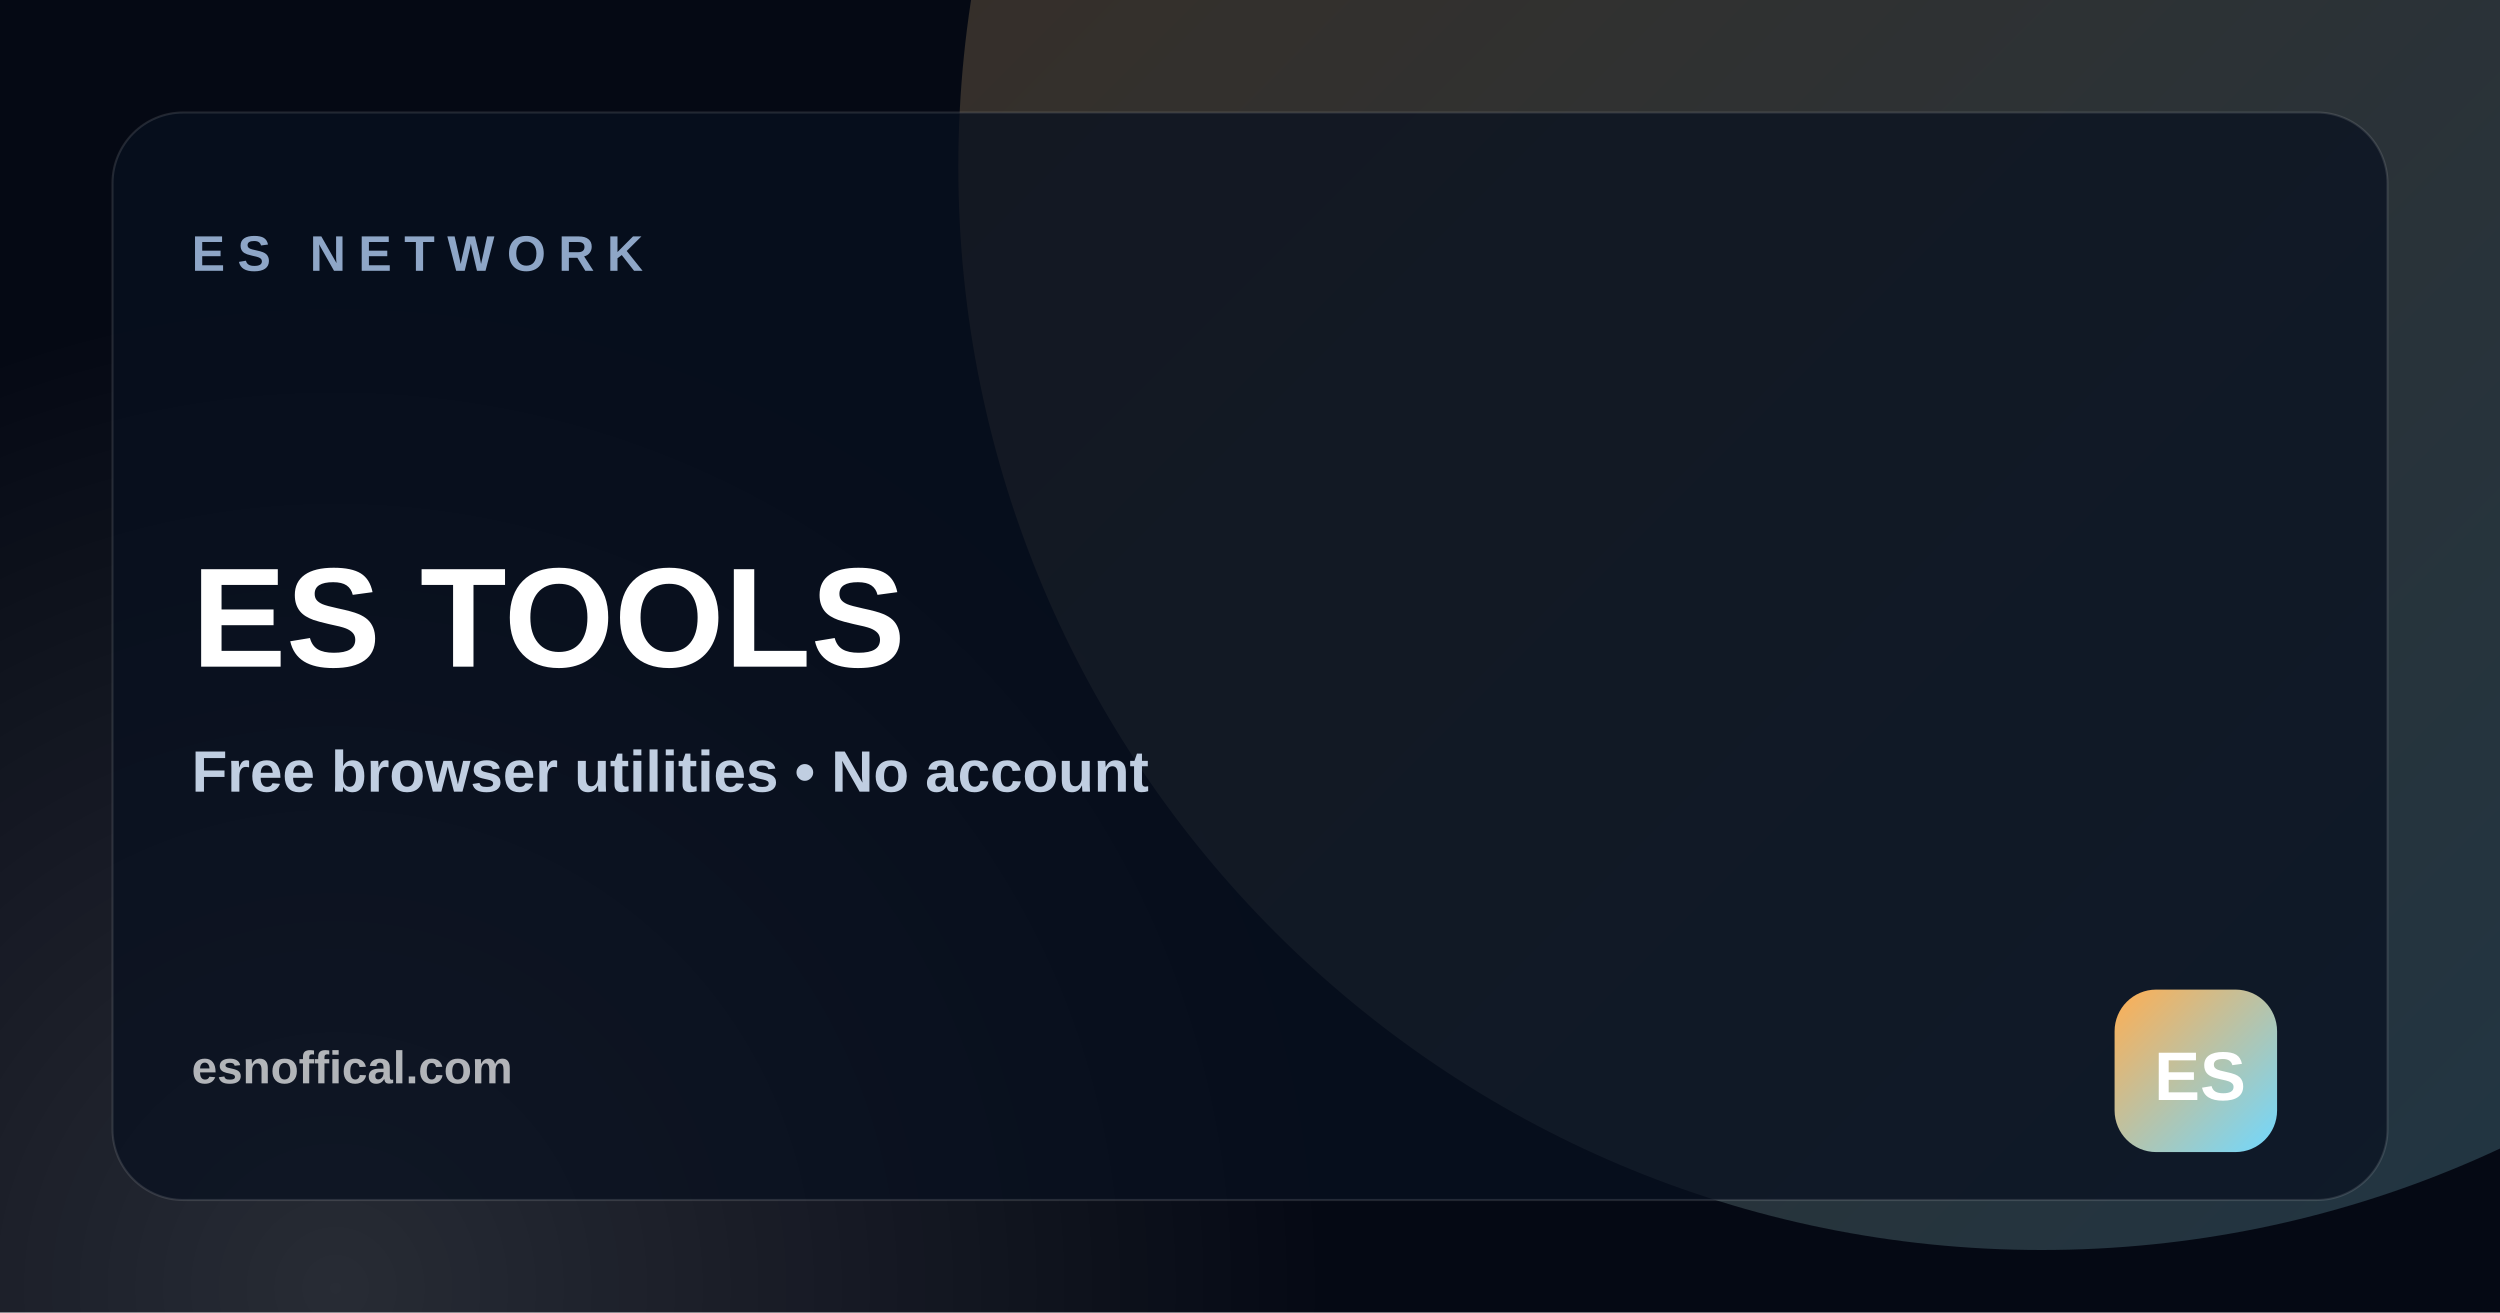
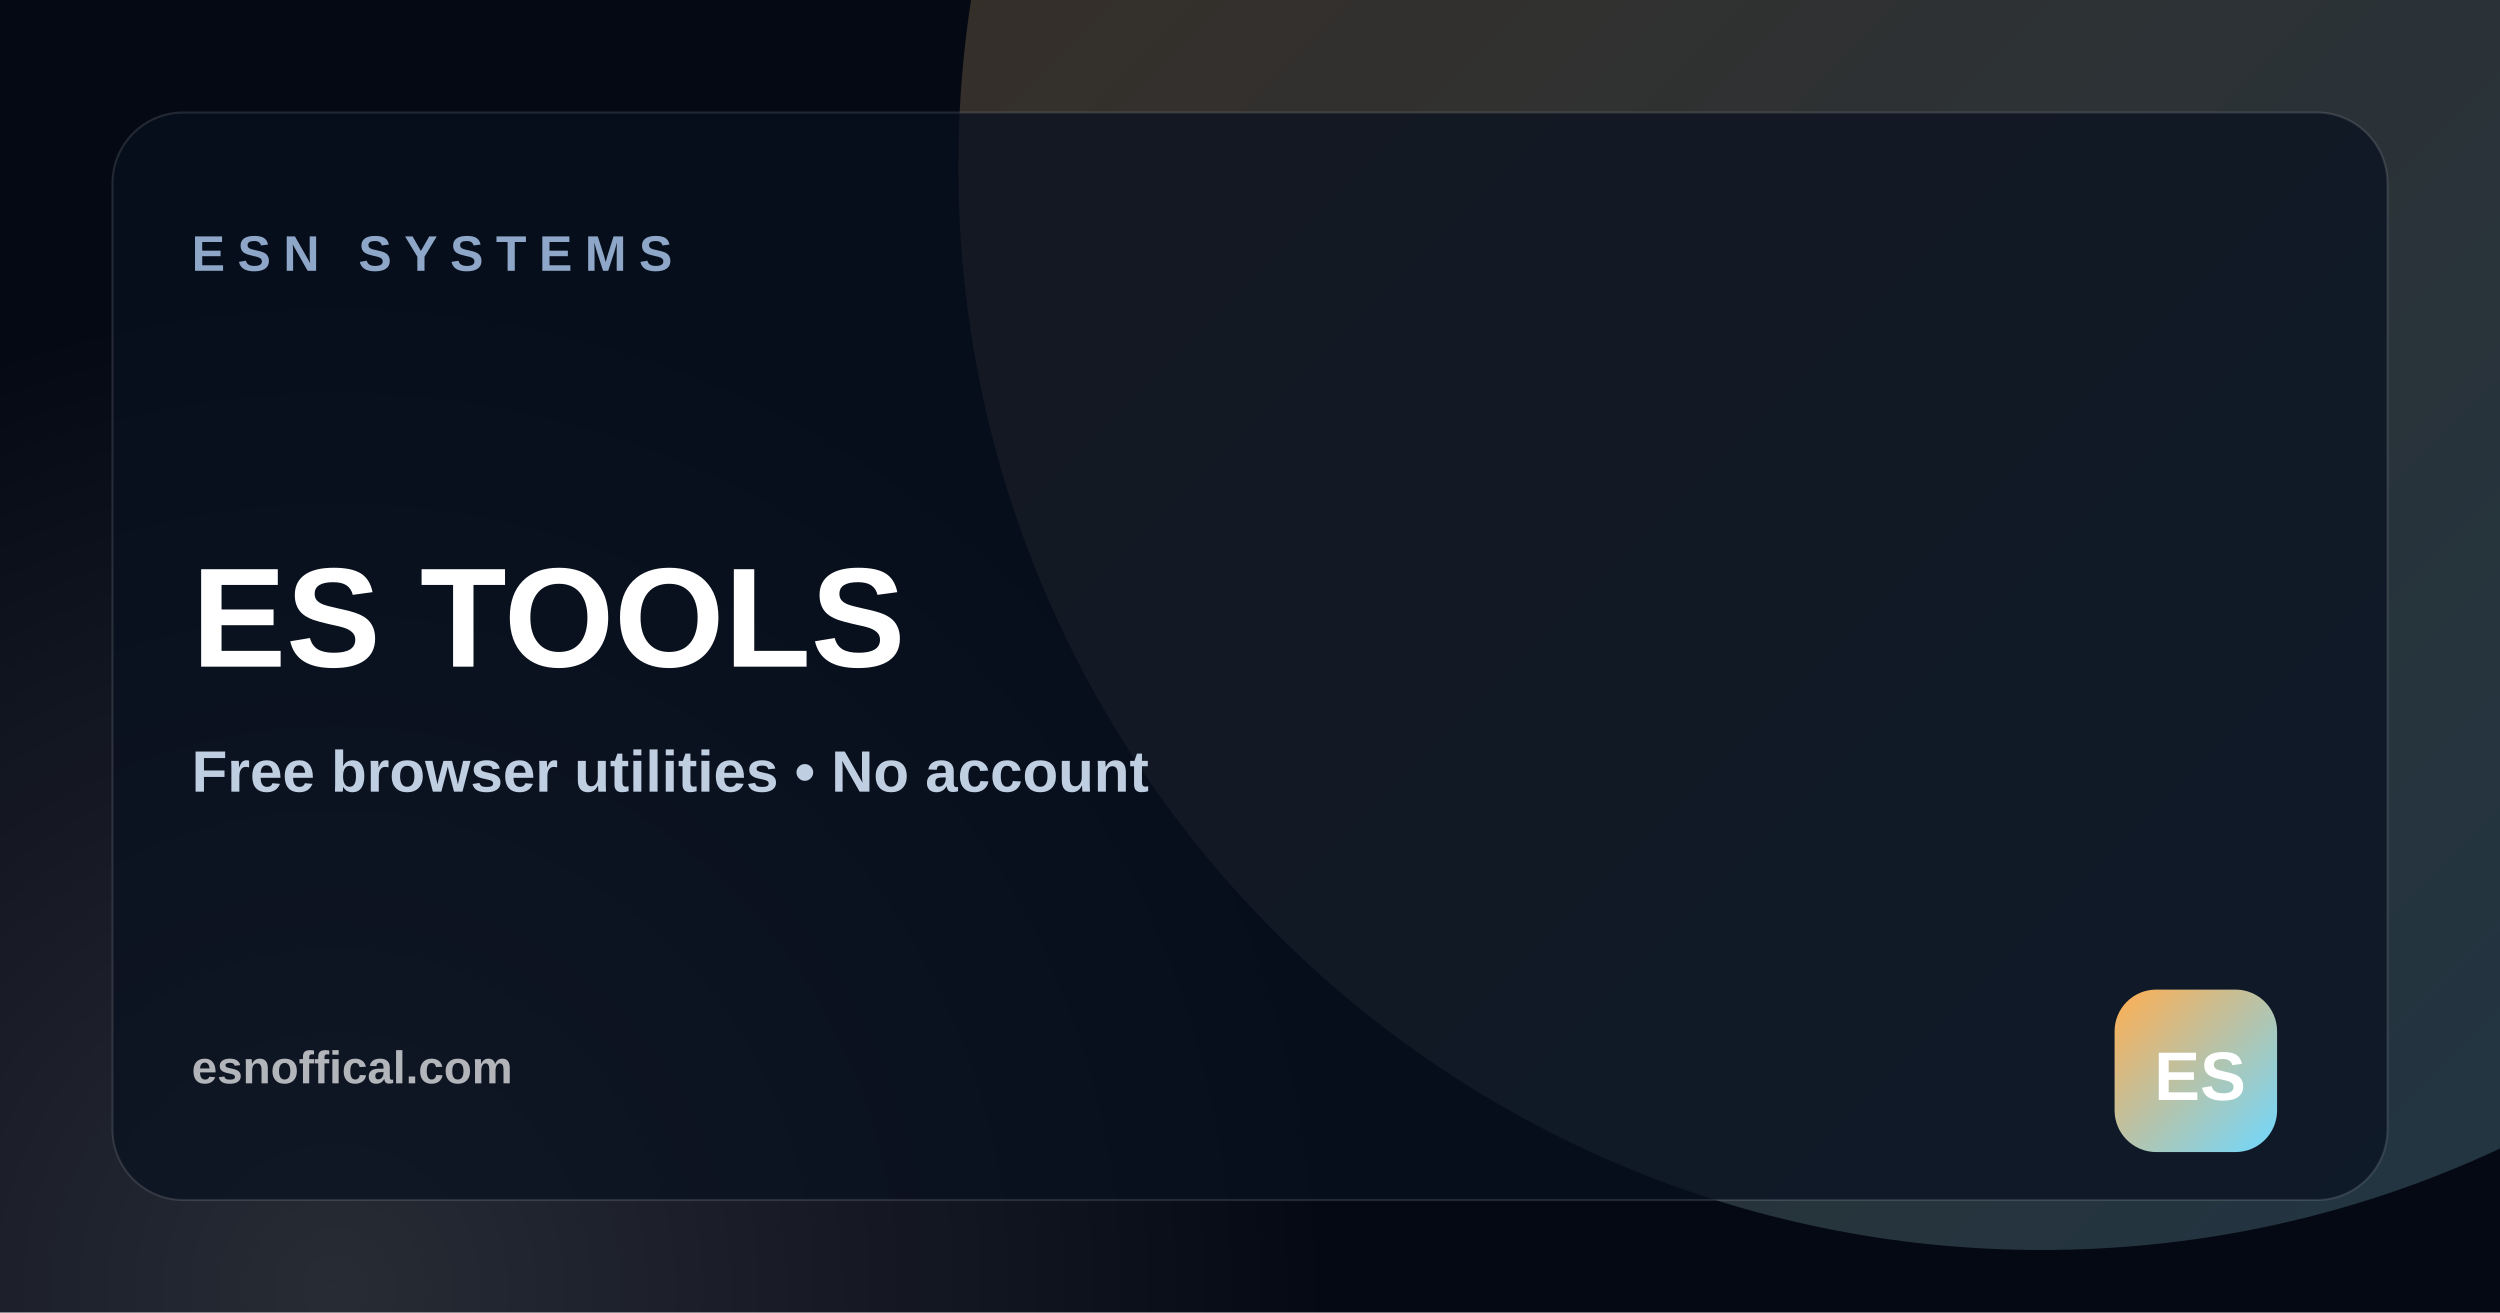
<svg xmlns="http://www.w3.org/2000/svg" width="1200" height="630" viewBox="0 0 1200 630">
  <defs>
    <linearGradient id="g" x1="0" x2="1" y1="0" y2="1">
      <stop stop-color="#ffae52" />
      <stop offset="1" stop-color="#70d8ff" />
    </linearGradient>
    <radialGradient id="r">
      <stop stop-color="#ffffff" stop-opacity=".14" />
      <stop offset="1" stop-color="#ffffff" stop-opacity="0" />
    </radialGradient>
  </defs>
  <rect width="1200" height="630" fill="#050914" />
  <circle cx="980" cy="80" r="520" fill="url(#g)" opacity=".22" />
  <circle cx="160" cy="620" r="480" fill="url(#r)" />
  <rect x="54" y="54" width="1092" height="522" rx="34" fill="#07101f" fill-opacity=".72" stroke="#ffffff" stroke-opacity=".12" />
-   <text x="92" y="130" fill="#8ea6c7" font-family="Arial,sans-serif" font-size="24" font-weight="700" letter-spacing="6">ES NETWORK</text>
+   <text x="92" y="130" fill="#8ea6c7" font-family="Arial,sans-serif" font-size="24" font-weight="700" letter-spacing="6">ESN SYSTEMS</text>
  <text x="92" y="320" fill="#ffffff" font-family="Arial,sans-serif" font-size="68" font-weight="900">ES TOOLS</text>
  <text x="92" y="380" fill="#c0cee1" font-family="Arial,sans-serif" font-size="28" font-weight="600">Free browser utilities • No account</text>
  <text x="92" y="520" fill="#ffffff" fill-opacity=".68" font-family="Arial,sans-serif" font-size="22" font-weight="700">esnoffical.com</text>
  <rect x="1015" y="475" width="78" height="78" rx="20" fill="url(#g)" />
  <text x="1034" y="528" fill="#ffffff" font-family="Arial,sans-serif" font-size="33" font-weight="900">ES</text>
</svg>
